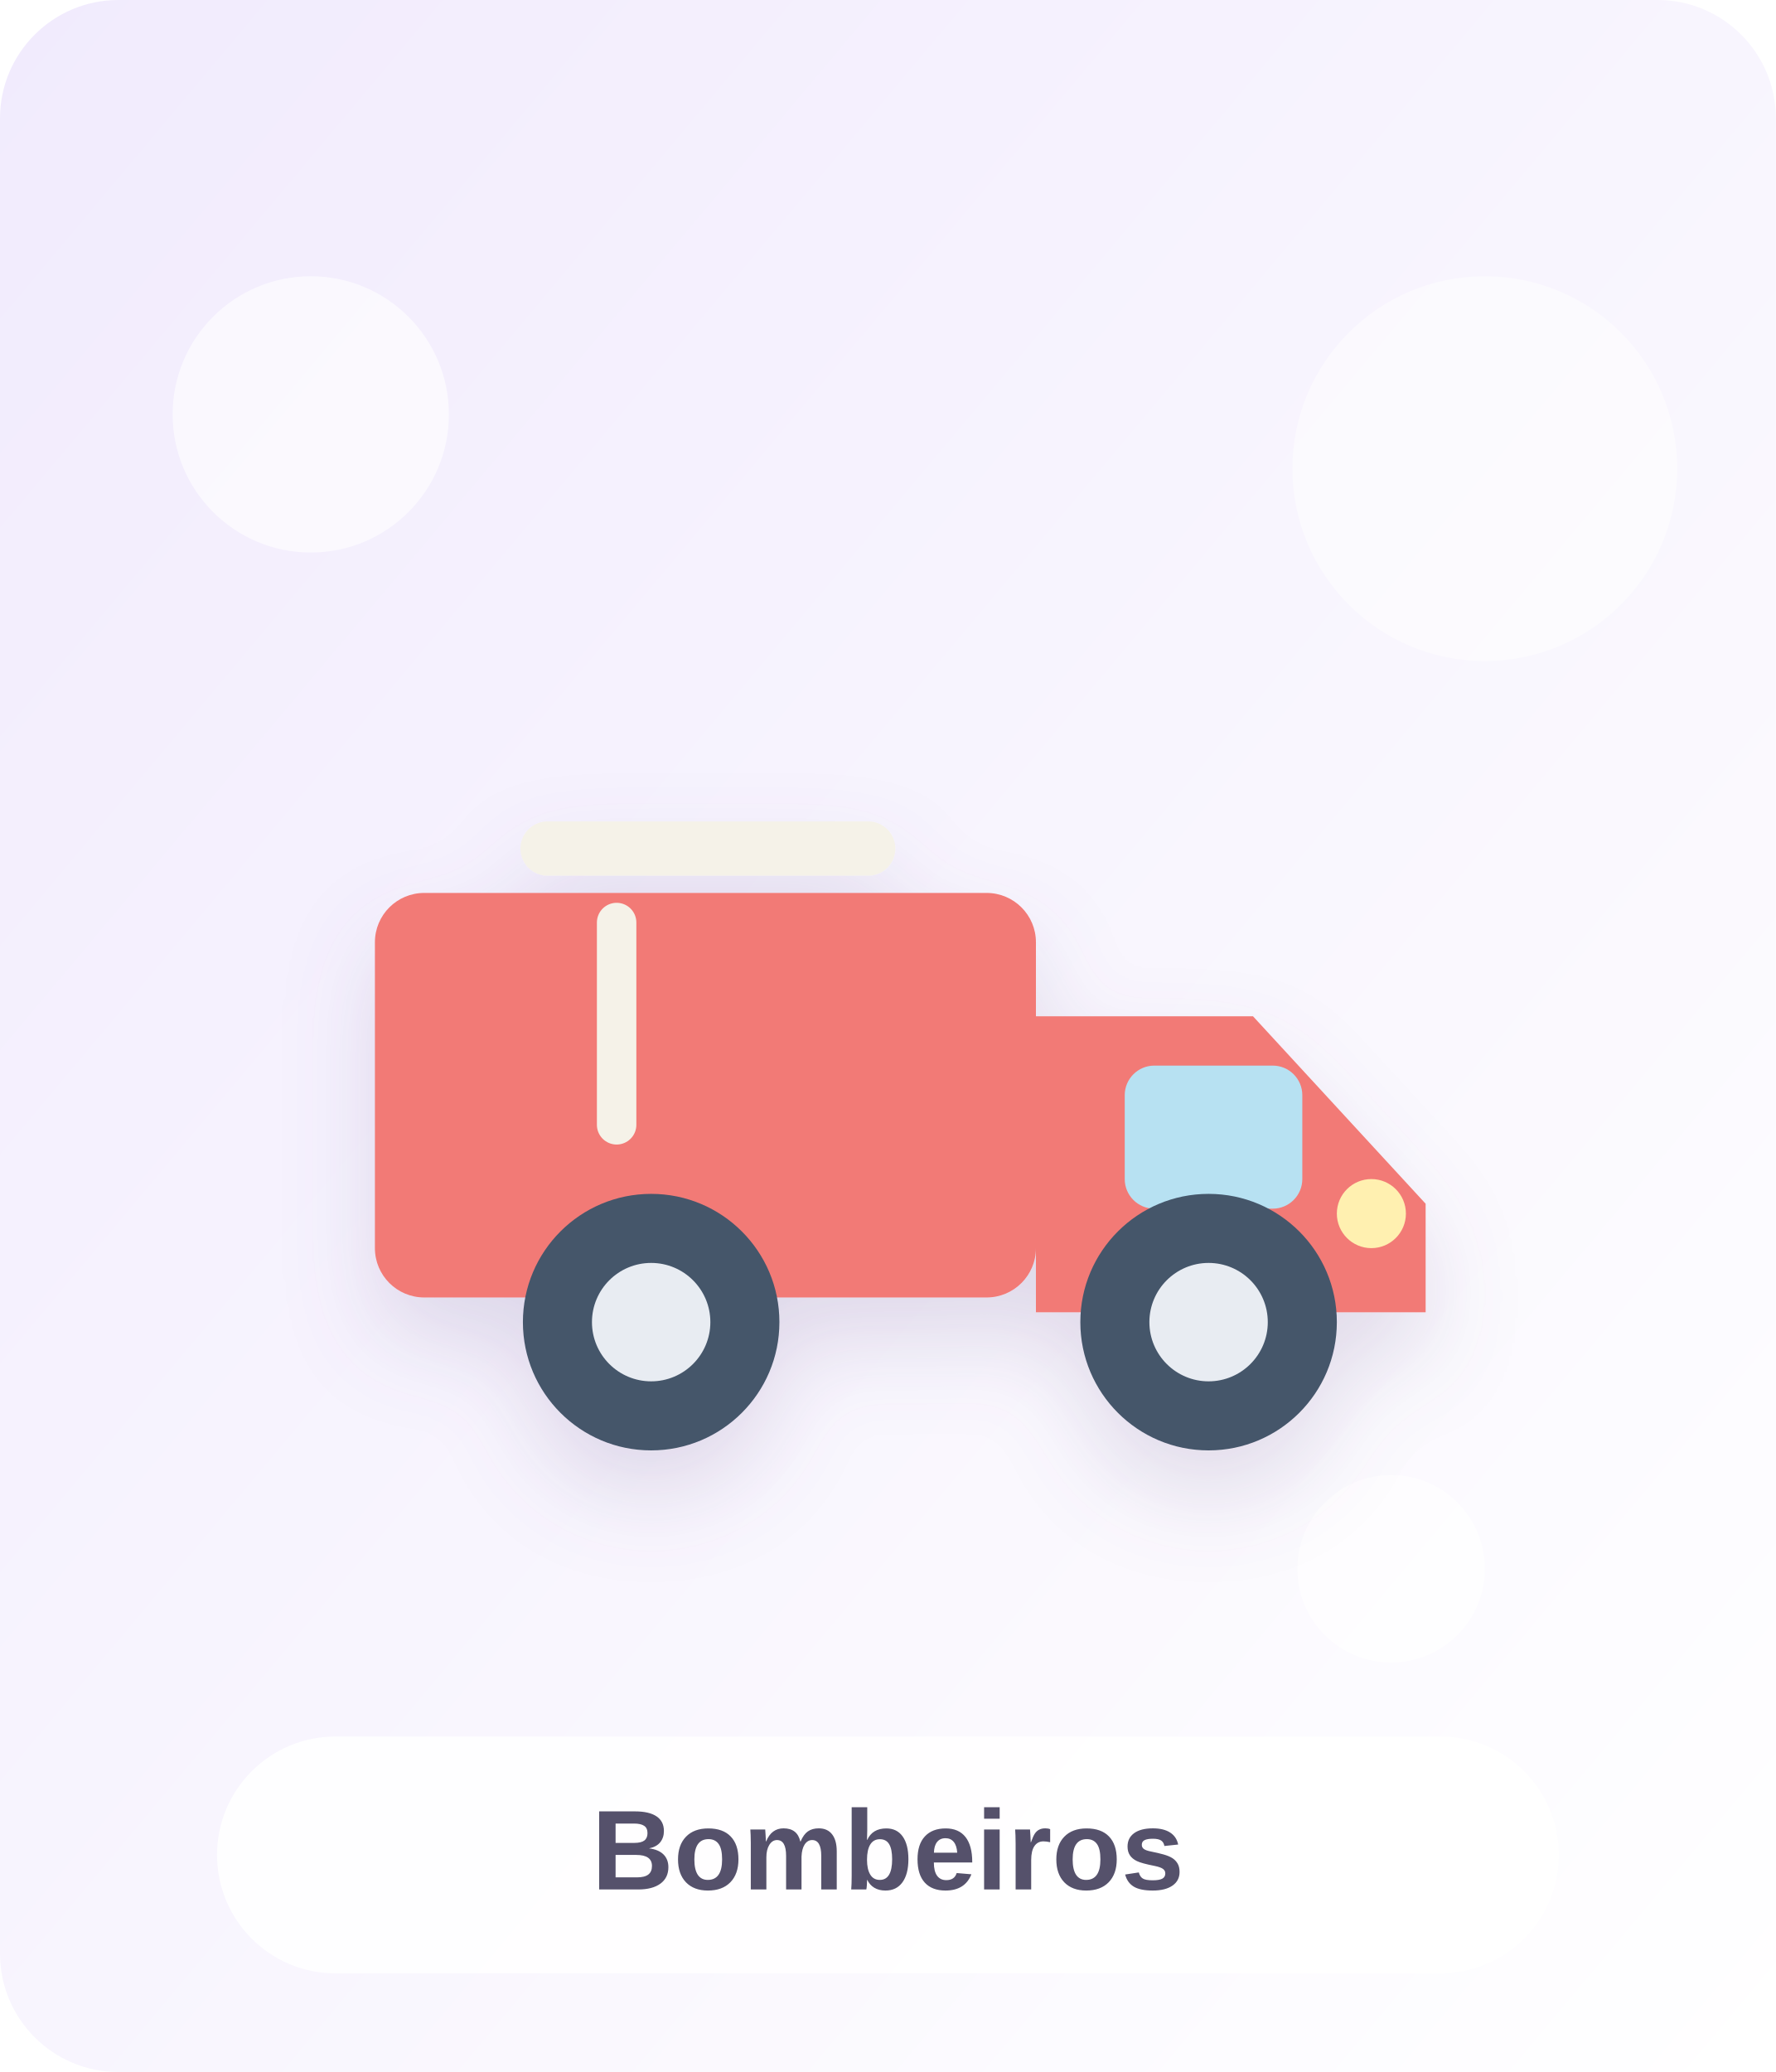
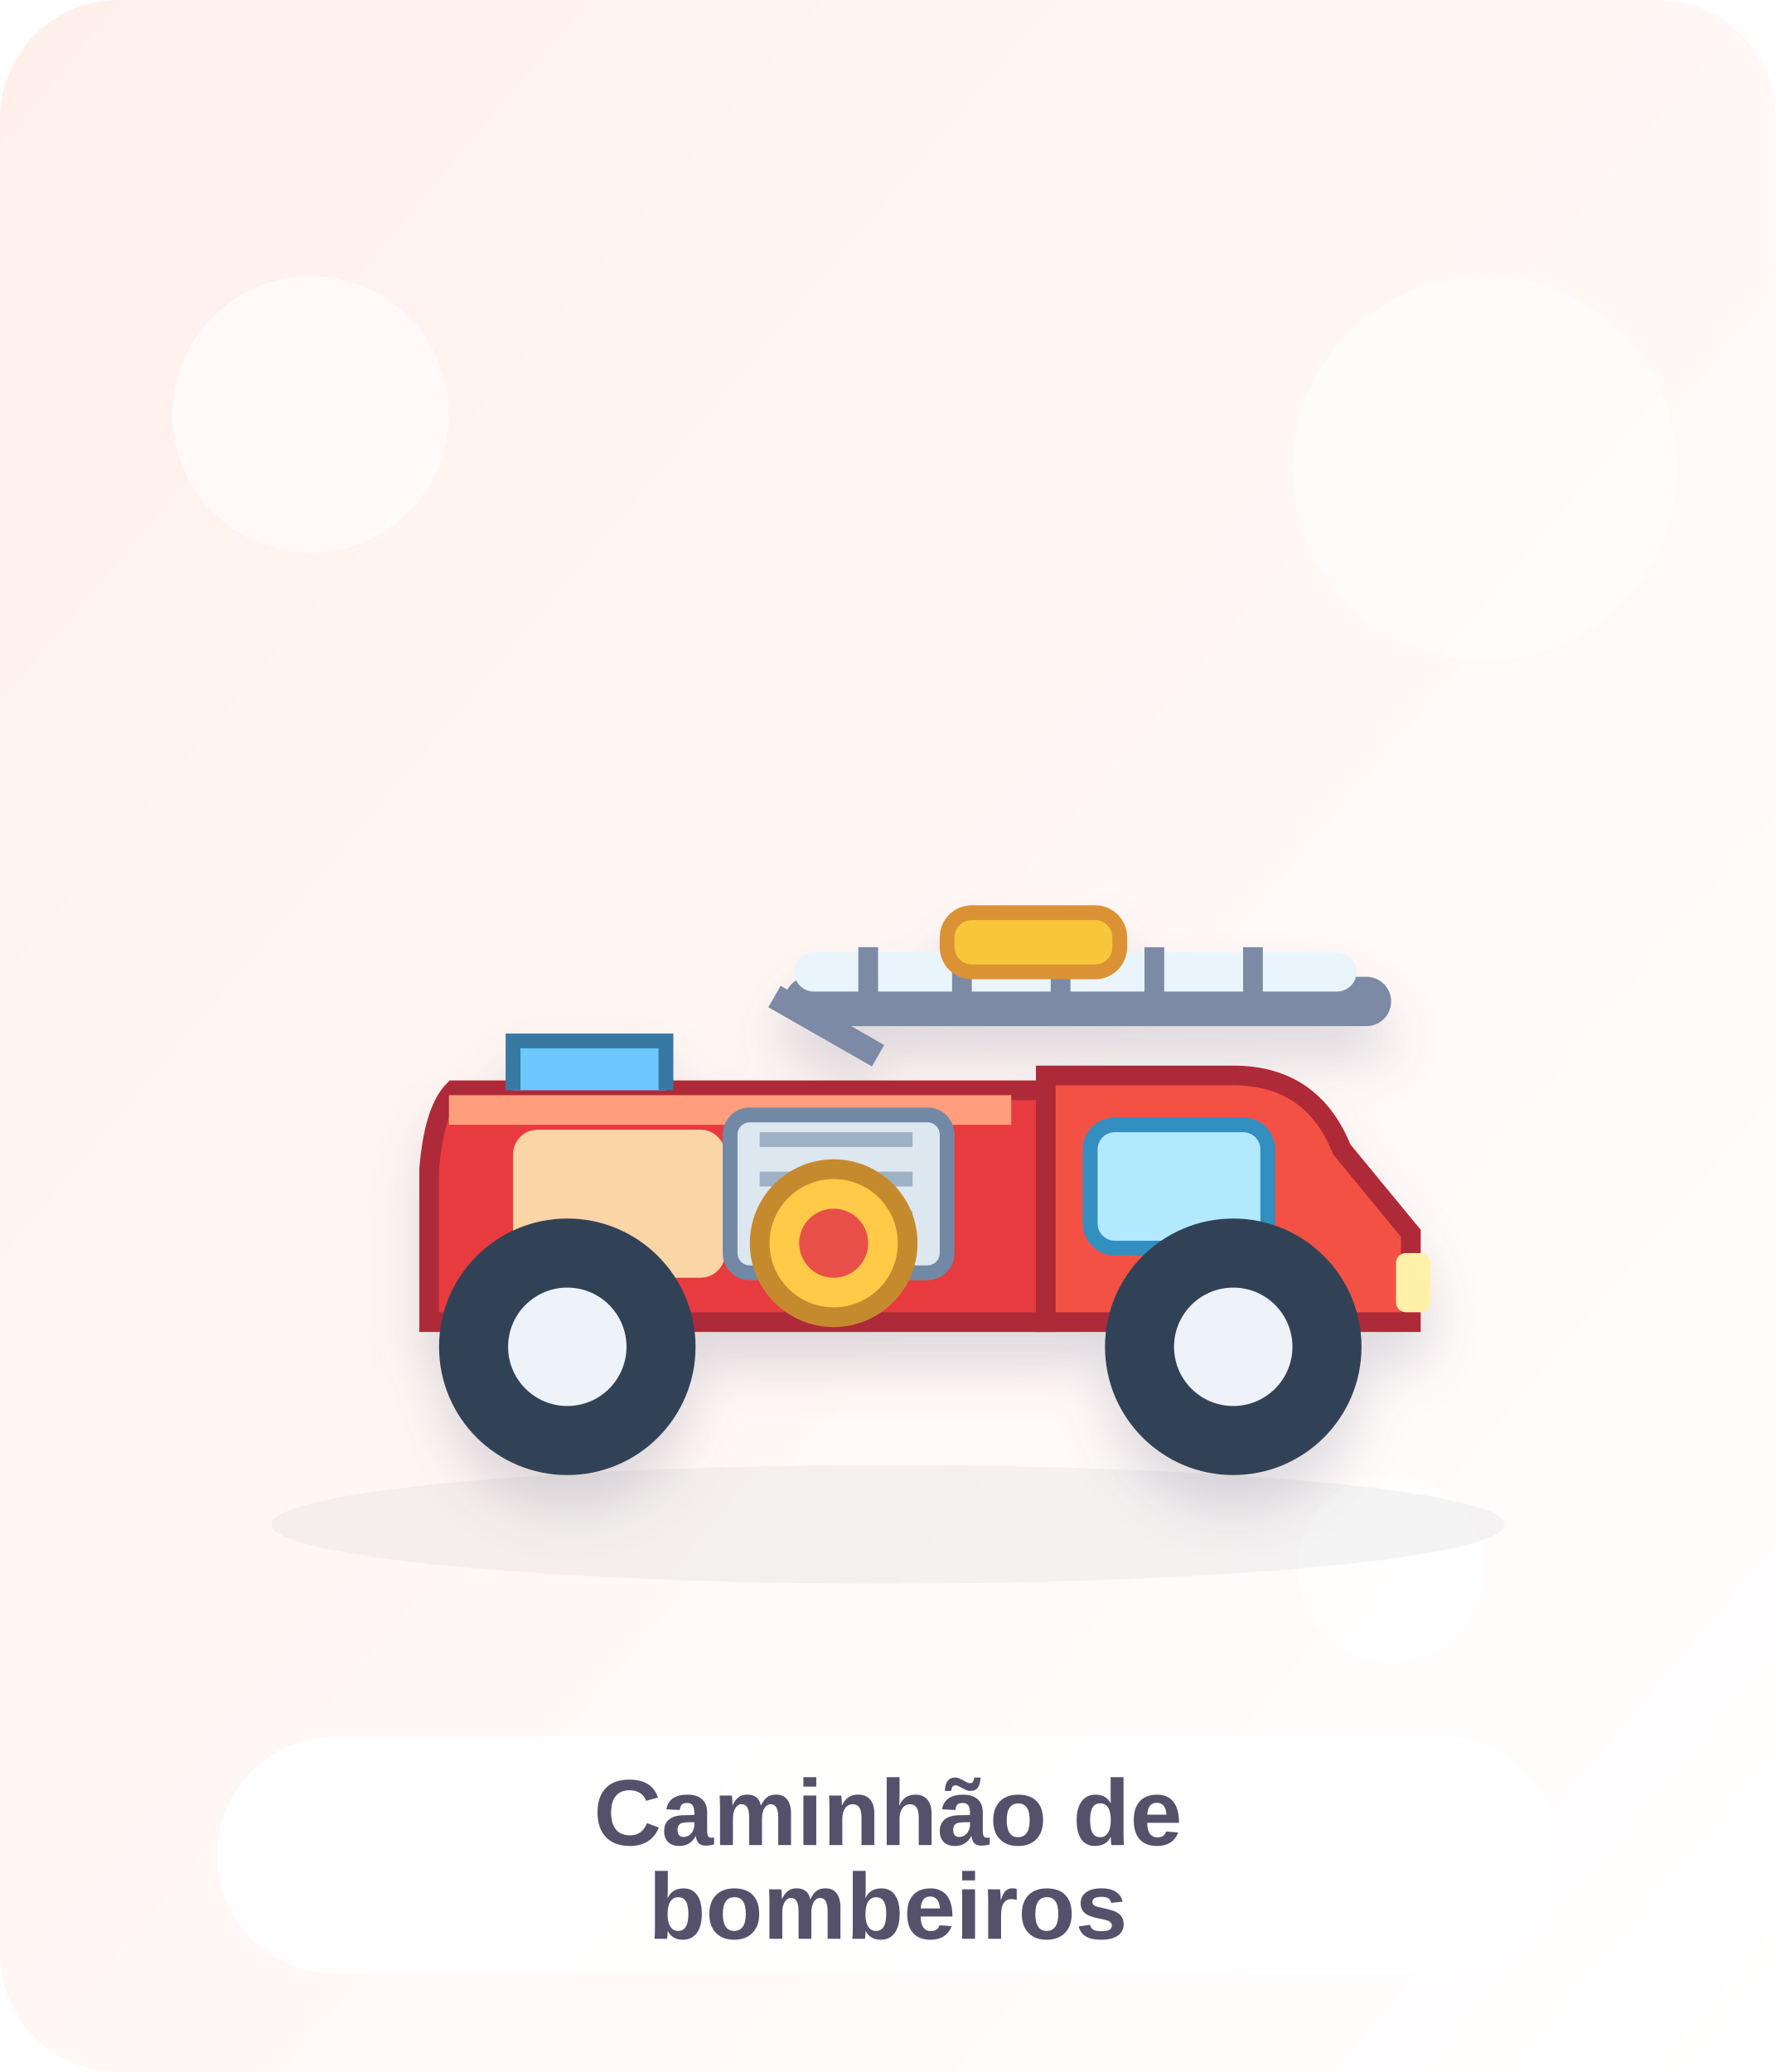
- <svg xmlns="http://www.w3.org/2000/svg" width="360" height="420" viewBox="0 0 360 420" role="img" aria-label="Ilustração de Bombeiros">
+ <svg xmlns="http://www.w3.org/2000/svg" width="360" height="420" viewBox="0 0 360 420" role="img" aria-label="Ilustração de Caminhão de bombeiros">
  <defs>
    <linearGradient id="bg" x1="0" y1="0" x2="1" y2="1">
-       <stop stop-color="#F1EBFD" />
+       <stop stop-color="#FFF0EB" />
      <stop offset="1" stop-color="#FFFFFF" />
    </linearGradient>
    <filter id="shadow" x="-30%" y="-30%" width="160%" height="160%">
-       <feDropShadow dx="0" dy="9" stdDeviation="9" flood-color="#7D6C9C" flood-opacity=".20" />
+       <feDropShadow dx="0" dy="7" stdDeviation="5" flood-color="#6E6B87" flood-opacity=".22" />
    </filter>
  </defs>
  <rect width="360" height="420" rx="24" fill="url(#bg)" />
  <circle cx="63" cy="84" r="28" fill="#FFFFFF99" />
  <circle cx="301" cy="95" r="39" fill="#FFFFFF77" />
  <circle cx="282" cy="318" r="19" fill="#FFFFFFB2" />
+   <ellipse cx="180" cy="309" rx="125" ry="12" fill="#9FA9B4" opacity=".12" />
  <g filter="url(#shadow)">
-     <rect x="76" y="181" width="134" height="82" rx="10" fill="#F27A76" stroke="none" stroke-width="0" />
-     <path d="M210 206 L254 206 L289 244 L289 266 L210 266 Z" fill="#F27A76" stroke="none" stroke-width="0" stroke-linecap="round" stroke-linejoin="round" />
-     <rect x="228" y="216" width="36" height="29" rx="6" fill="#B7E1F2" stroke="none" stroke-width="0" />
-     <path d="M111 172 L176 172" fill="none" stroke="#F5F2E8" stroke-width="11" stroke-linecap="round" stroke-linejoin="round" />
-     <path d="M125 187 L125 228" fill="none" stroke="#F5F2E8" stroke-width="8" stroke-linecap="round" stroke-linejoin="round" />
-     <circle cx="132" cy="268" r="26" fill="#45566B" />
-     <circle cx="245" cy="268" r="26" fill="#45566B" />
-     <circle cx="132" cy="268" r="12" fill="#E8ECF2" />
-     <circle cx="245" cy="268" r="12" fill="#E8ECF2" />
-     <circle cx="278" cy="246" r="7" fill="#FFF0B0" />
+     <path d="M92 221 H212 V268 H87 V237 Q88 225 92 221 Z" fill="#E73B3F" stroke="#AF2938" stroke-width="4" />
+     <path d="M212 218 H250 Q266 218 272 233 L286 250 V268 H212 Z" fill="#F45145" stroke="#AF2938" stroke-width="4" />
+     <rect x="221" y="228" width="36" height="25" rx="5" fill="#B3E9FF" stroke="#338FBF" stroke-width="3" />
+     <rect x="104" y="229" width="43" height="30" rx="5" fill="#FAD5A6" />
+     <path d="M91 225 H205" stroke="#FF9D7B" stroke-width="6" />
+     <rect x="148" y="226" width="44" height="32" rx="4" fill="#DCE7F0" stroke="#7189A4" stroke-width="3" />
+     <path d="M154 231 H185 M154 239 H185 M154 247 H185" stroke="#9FB1C5" stroke-width="3" />
+     <circle cx="115" cy="273" r="26" fill="#334357" />
+     <circle cx="115" cy="273" r="12" fill="#EDF3F8" />
+     <circle cx="250" cy="273" r="26" fill="#334357" />
+     <circle cx="250" cy="273" r="12" fill="#EDF3F8" />
+     <circle cx="169" cy="252" r="15" fill="#FFCA46" stroke="#C68A2D" stroke-width="4" />
+     <circle cx="169" cy="252" r="7" fill="#E94F4A" />
+     <path d="M164 203 H277" stroke="#7B8AA5" stroke-width="10" stroke-linecap="round" />
+     <path d="M165 197 H271" stroke="#E9F5FB" stroke-width="8" stroke-linecap="round" />
+     <path d="M176 192 V208 M195 192 V208 M215 192 V208 M234 192 V208 M254 192 V208" stroke="#7B8AA5" stroke-width="4" />
+     <path d="M157 202 L178 214" stroke="#7B8AA5" stroke-width="5" />
+     <rect x="192" y="185" width="35" height="12" rx="5" fill="#F7C63A" stroke="#DB9235" stroke-width="3" />
+     <path d="M104 221 V211 H135 V221" fill="#6CC8FF" stroke="#3779A4" stroke-width="3" />
+     <rect x="283" y="254" width="7" height="12" rx="2" fill="#FFF2A8" />
  </g>
  <rect x="44" y="352" width="272" height="48" rx="24" fill="#FFFFFFE9" />
-   <text x="180" y="383" font-family="Verdana,Arial,sans-serif" font-weight="bold" font-size="23" text-anchor="middle" fill="#55516B">Bombeiros</text>
+   <text x="180" y="374" font-family="Verdana,Arial,sans-serif" font-weight="bold" font-size="19" text-anchor="middle" fill="#55516B">Caminhão de</text>
+   <text x="180" y="393" font-family="Verdana,Arial,sans-serif" font-weight="bold" font-size="19" text-anchor="middle" fill="#55516B">bombeiros</text>
</svg>
